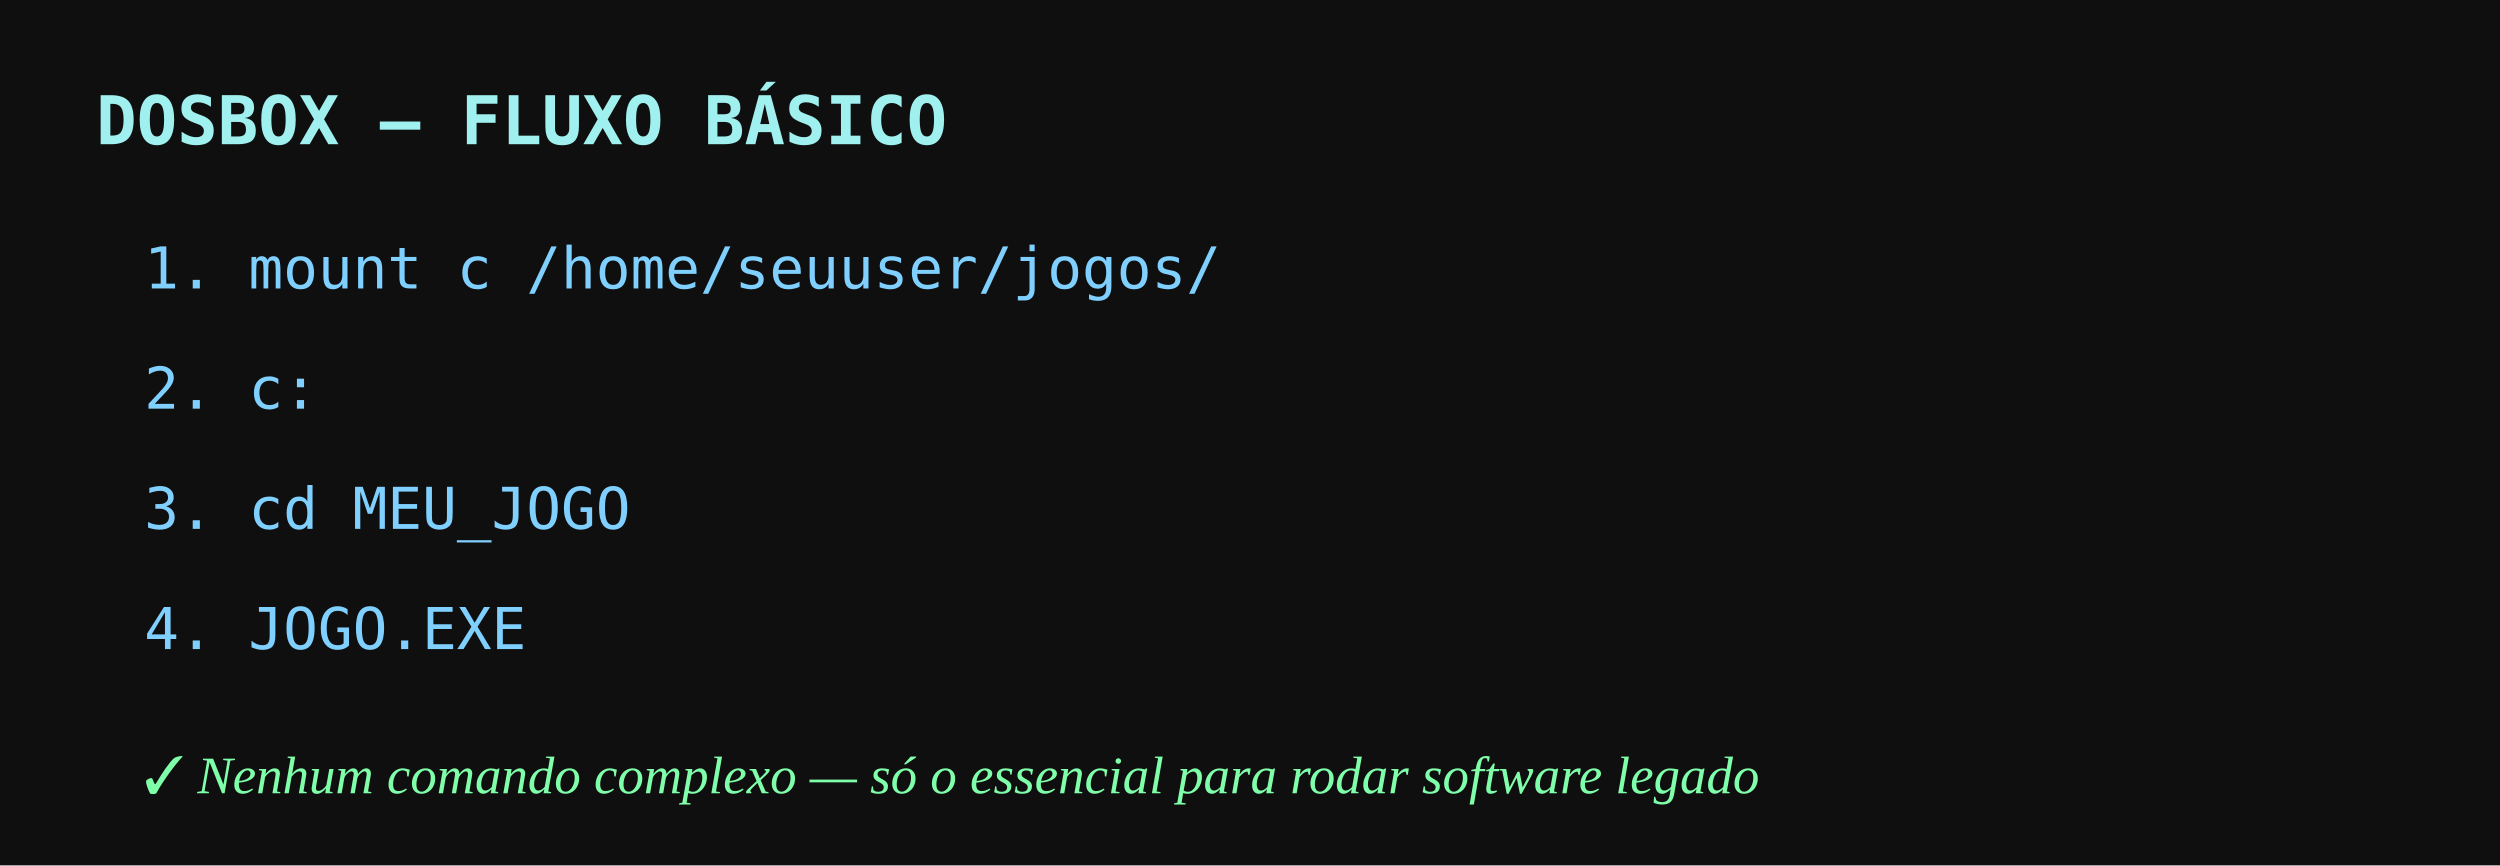
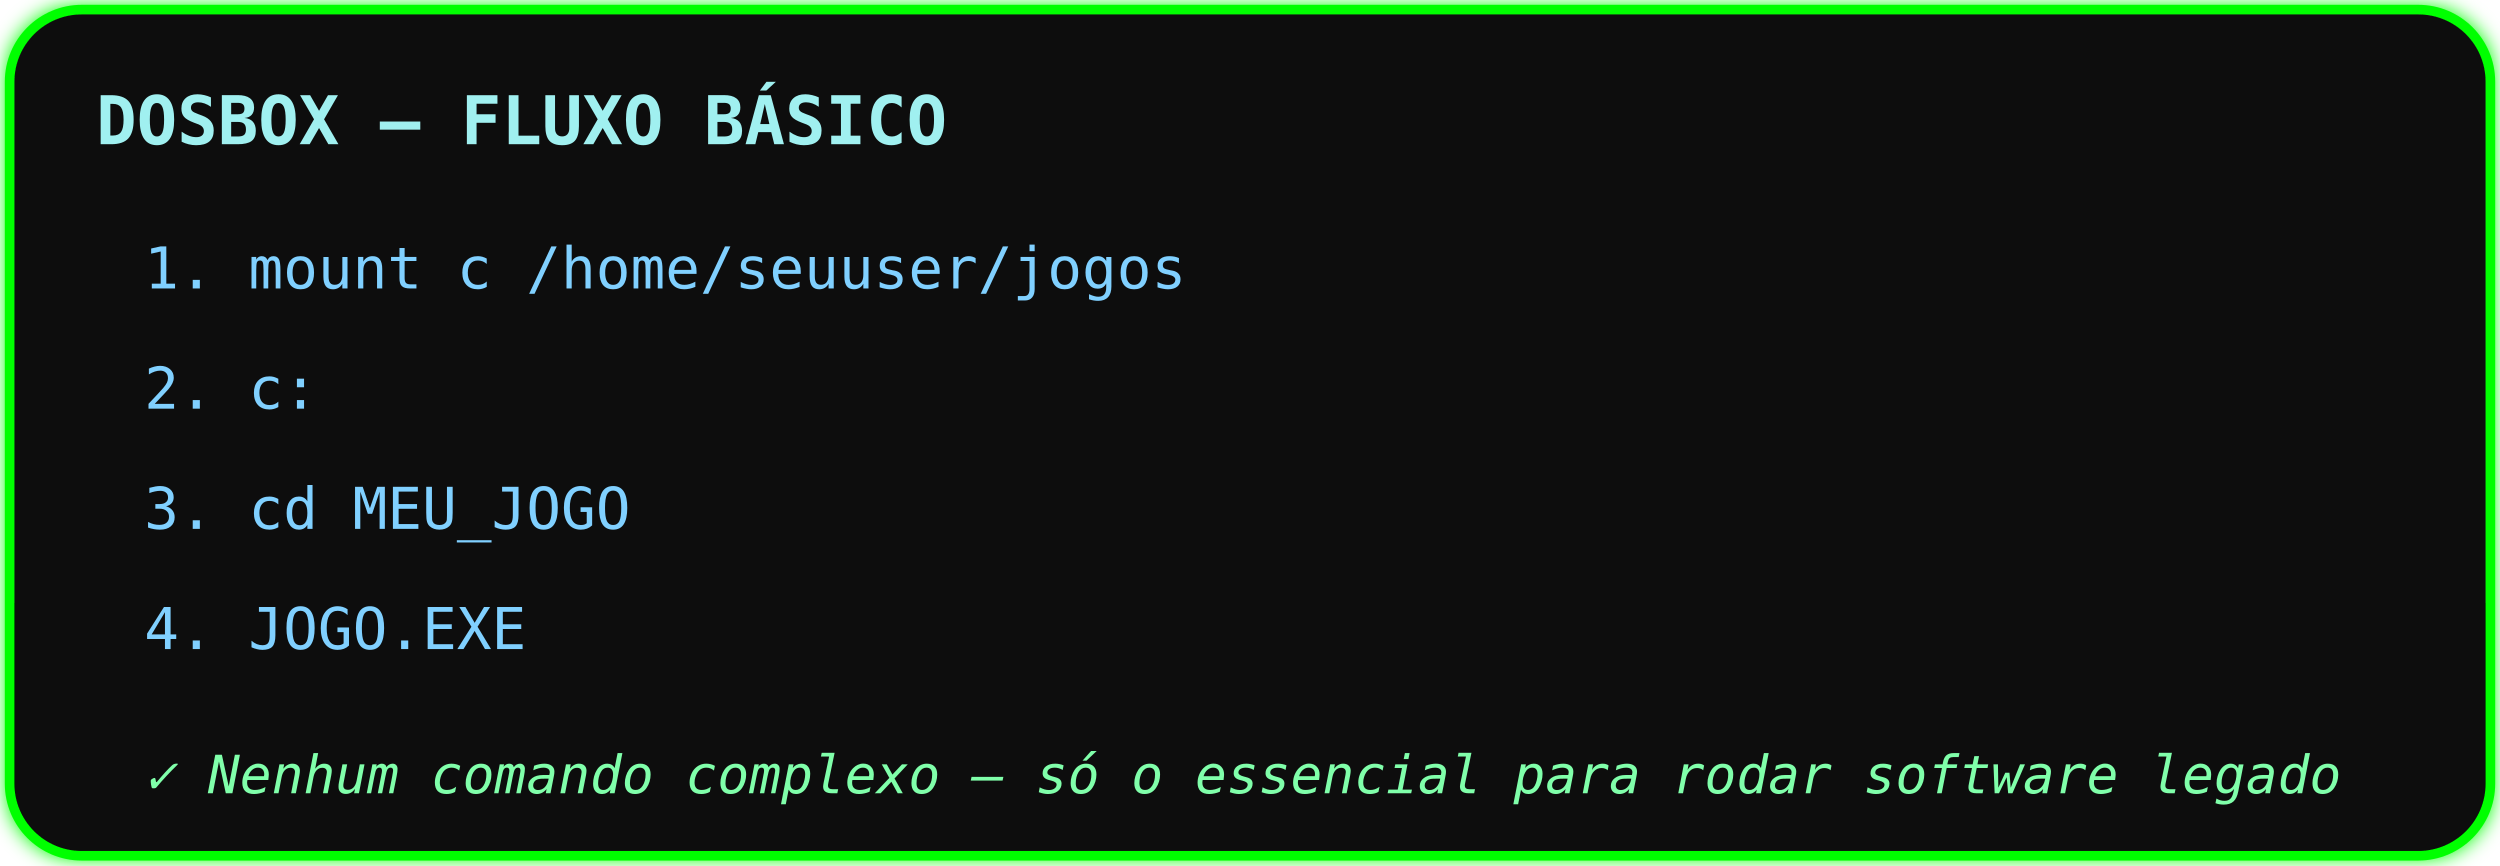
<svg xmlns="http://www.w3.org/2000/svg" viewBox="0 0 520 180">
+   <defs>
+     <filter id="glow" x="-20%" y="-20%" width="140%" height="140%">
+       <feGaussianBlur stdDeviation="2" result="coloredBlur" />
+       <feFlood flood-color="#00ff00" result="glowColor" />
+       <feComposite in="glowColor" in2="coloredBlur" operator="in" result="softGlow" />
+       <feMerge>
+         <feMergeNode in="softGlow" />
+         <feMergeNode in="SourceGraphic" />
+       </feMerge>
+     </filter>
+     <linearGradient id="grad" x1="0%" y1="0%" x2="0%" y2="100%">
+       <stop offset="0%" style="stop-color:#0f0f0f;stop-opacity:1" />
+       <stop offset="100%" style="stop-color:#0a0a0a;stop-opacity:1" />
+     </linearGradient>
+   </defs>
  <style>
-     .bg { fill: #0f0f0f; }
    .label { fill: #a0f0f0; font-family: 'Fira Code', 'DejaVu Sans Mono', monospace; font-size: 14px; font-weight: bold; }
    .cmd { fill: #80d0ff; font-family: 'Fira Code', 'DejaVu Sans Mono', monospace; font-size: 12px; }
-     .safe { fill: #80ffaa; font-size: 11px; font-style: italic; }
+     .safe { fill: #80ffaa; font-family: 'Fira Code', 'DejaVu Sans Mono', monospace; font-size: 11px; font-style: italic; }
  </style>
-   <rect class="bg" width="100%" height="100%" />
+   <rect x="2" y="2" width="516" height="176" rx="15" ry="15" fill="url(#grad)" stroke="#00ff00" stroke-width="2" filter="url(#glow)" />
  <text class="label" x="20" y="30">DOSBOX — FLUXO BÁSICO</text>
-   <text class="cmd" x="30" y="60">1. mount c  /home/seuuser/jogos/</text>
+   <text class="cmd" x="30" y="60">1. mount c /home/seuuser/jogos</text>
  <text class="cmd" x="30" y="85">2. c:</text>
  <text class="cmd" x="30" y="110">3. cd MEU_JOGO</text>
  <text class="cmd" x="30" y="135">4. JOGO.EXE</text>
  <text class="safe" x="30" y="165">✓ Nenhum comando complexo — só o essencial para rodar software legado</text>
</svg>
